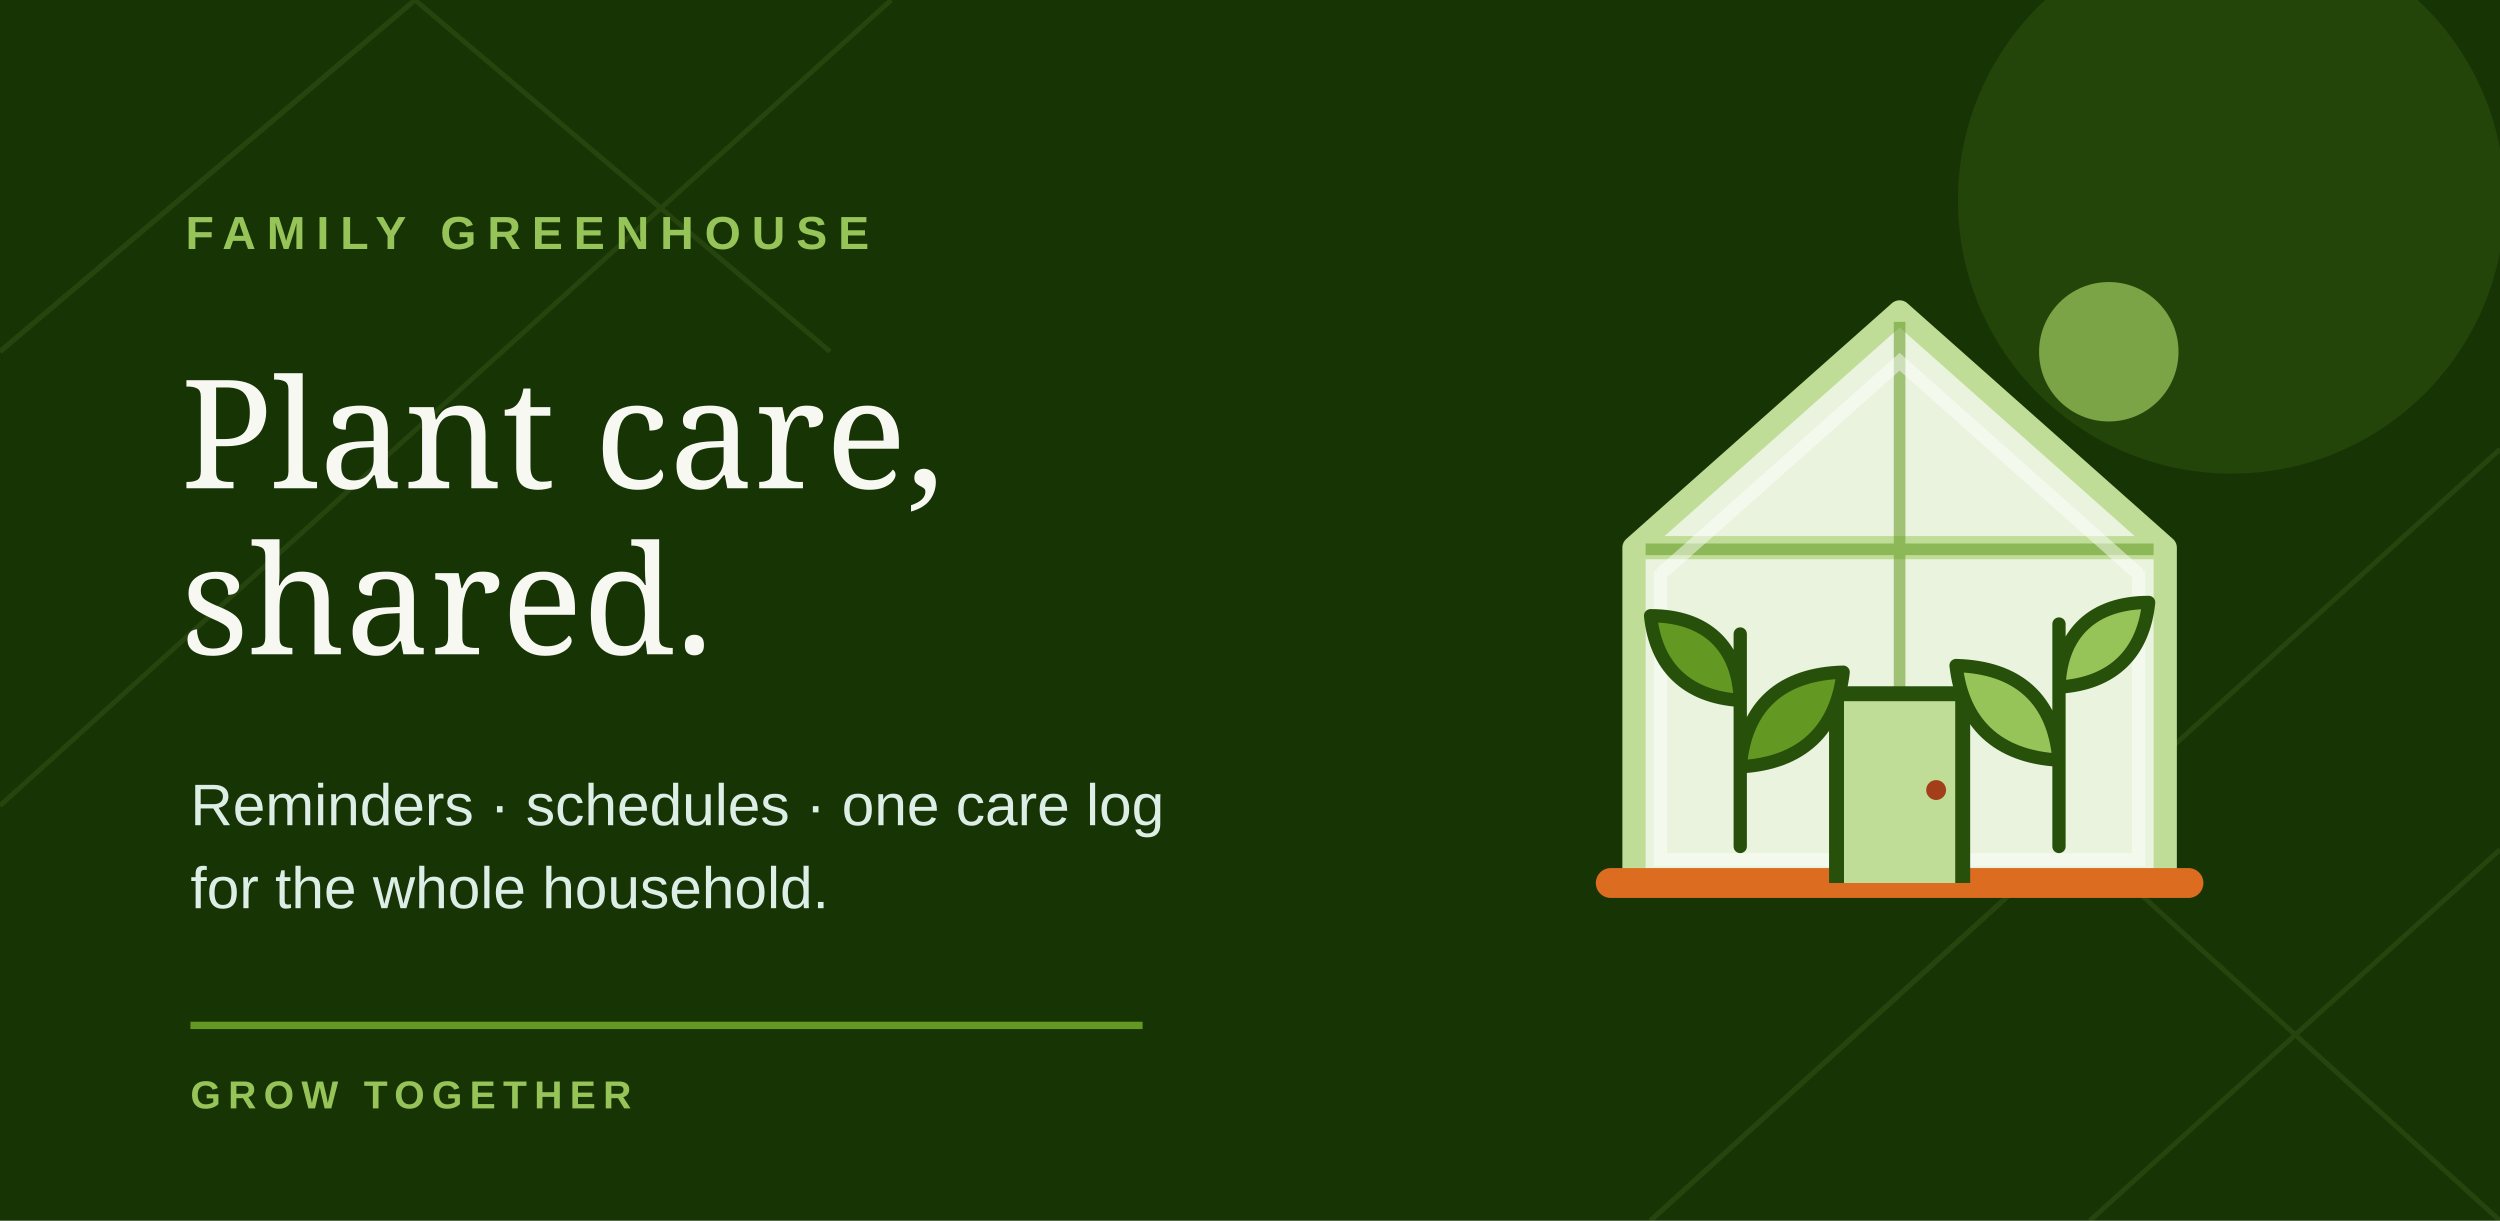
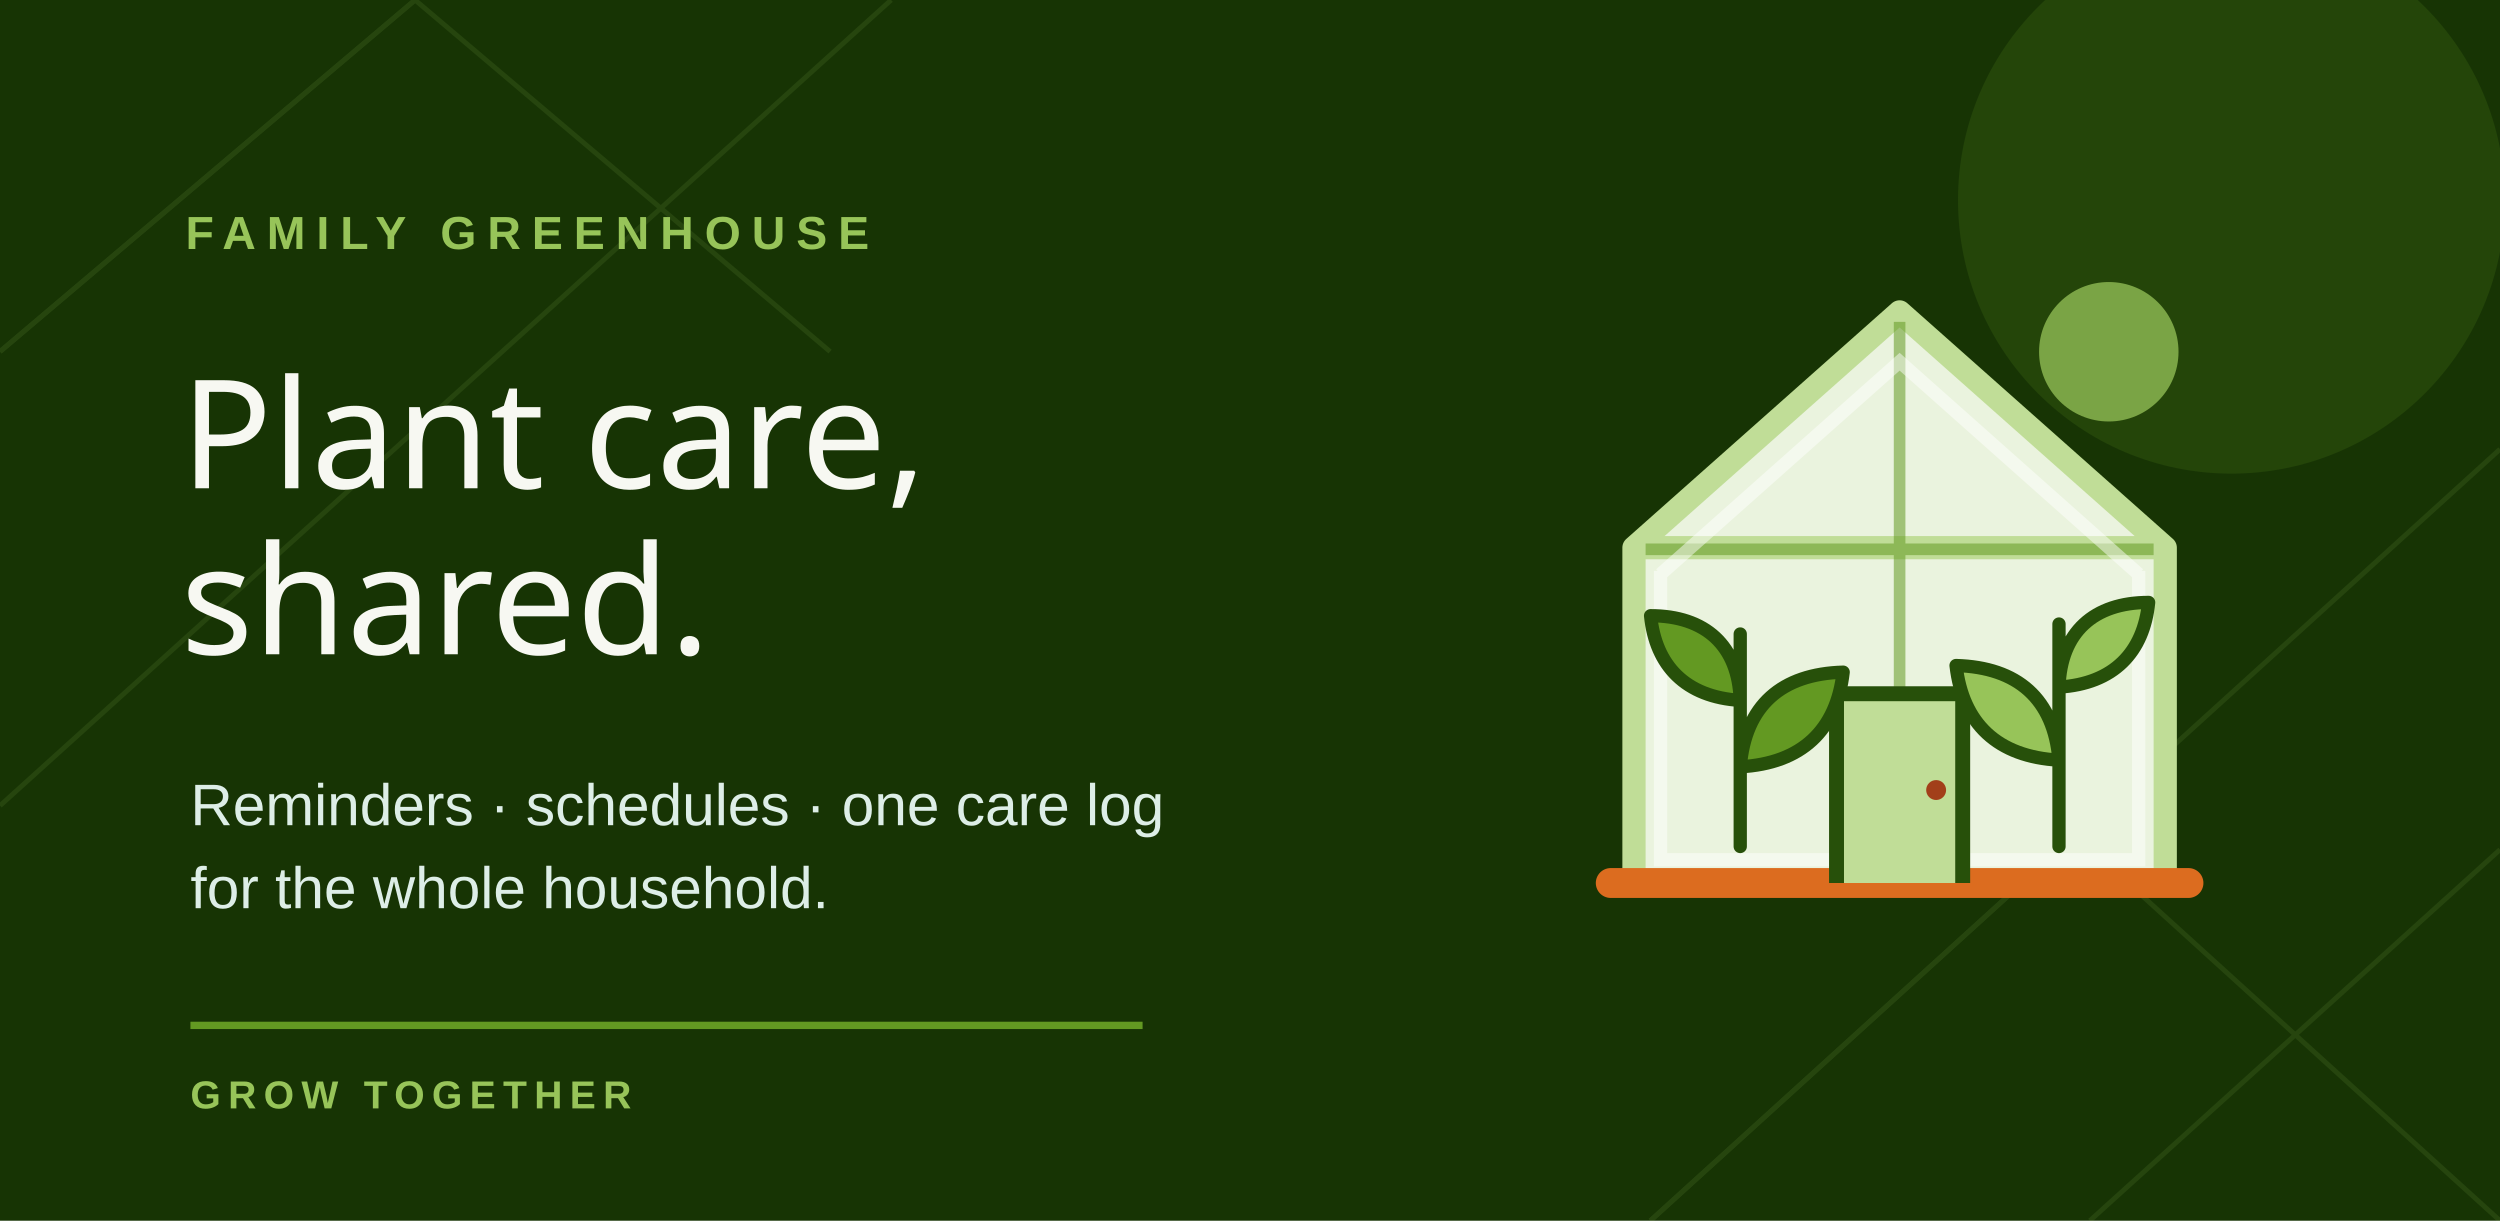
<svg xmlns="http://www.w3.org/2000/svg" viewBox="0 0 1024 500" role="img" aria-labelledby="title desc">
  <rect width="1024" height="500" fill="#173404" />
  <g fill="none" stroke="#97C459" stroke-width="2" opacity=".12">
    <path d="M0 144 170 0M0 330 365 0M676 500 1024 184M856 500 1024 348" />
    <path d="M0 144 170 0 340 144M676 500 850 342 1024 500" />
  </g>
  <circle cx="914" cy="82" r="112" fill="#639922" opacity=".17" />
  <text x="76" y="102" font-family="Instrument Sans, Arial, sans-serif" font-size="19" font-weight="600" letter-spacing="4.5" fill="#97C459">FAMILY GREENHOUSE</text>
-   <text x="74" y="200" font-family="Gloock, Georgia, serif" font-size="62" font-weight="400" fill="#F7F8F2">
+   <text x="74" y="200" font-family="Bitter Variable" font-size="62" font-weight="400" fill="#F7F8F2">
    <tspan x="74" dy="0">Plant care,</tspan>
    <tspan x="74" dy="68">shared.</tspan>
  </text>
  <text x="78" y="338" font-family="Instrument Sans, Arial, sans-serif" font-size="24" fill="#DDEEE7">
    <tspan x="78" dy="0">Reminders · schedules · one care log</tspan>
    <tspan x="78" dy="34">for the whole household.</tspan>
  </text>
  <path d="M78 420h390" stroke="#639922" stroke-width="3" />
  <text x="78" y="454" font-family="Instrument Sans, Arial, sans-serif" font-size="16" font-weight="600" letter-spacing="3" fill="#97C459">GROW TOGETHER</text>
  <g transform="translate(604 72) scale(.68)">
    <circle cx="382" cy="106" r="42" fill="#97C459" opacity=".75" />
    <path d="M96 224 256 82l160 142v202H96Z" fill="#EAF3DE" />
    <path d="M96 224 256 82l160 142M96 224h320v202H96Z" fill="none" stroke="#C0DD97" stroke-width="14" stroke-linejoin="round" />
    <path d="M256 88v338M103 225h306" fill="none" stroke="#639922" stroke-width="7" opacity=".55" />
    <path d="M112 238v174h288V238M112 240 256 112l144 128" fill="none" stroke="#FFFFFF" stroke-width="8" opacity=".48" />
    <path d="M82 426h348" stroke="#DC6C1F" stroke-width="18" stroke-linecap="round" />
    <path d="M218 426V312h76v114" fill="#C0DD97" stroke="#27500A" stroke-width="9" stroke-linejoin="round" />
    <circle cx="278" cy="370" r="6" fill="#A23F1A" />
    <path d="M160 404V276M160 316c-33-2-51-21-54-51 33 0 53 18 54 51Zm0 40c37-2 58-22 62-57-37 1-59 20-62 57Z" fill="#639922" stroke="#27500A" stroke-width="8" stroke-linecap="round" stroke-linejoin="round" />
    <path d="M352 404V270M352 308c33-2 51-21 54-51-33 0-53 18-54 51Zm0 44c-37-2-58-22-62-57 37 1 59 20 62 57Z" fill="#97C459" stroke="#27500A" stroke-width="8" stroke-linecap="round" stroke-linejoin="round" />
  </g>
</svg>
